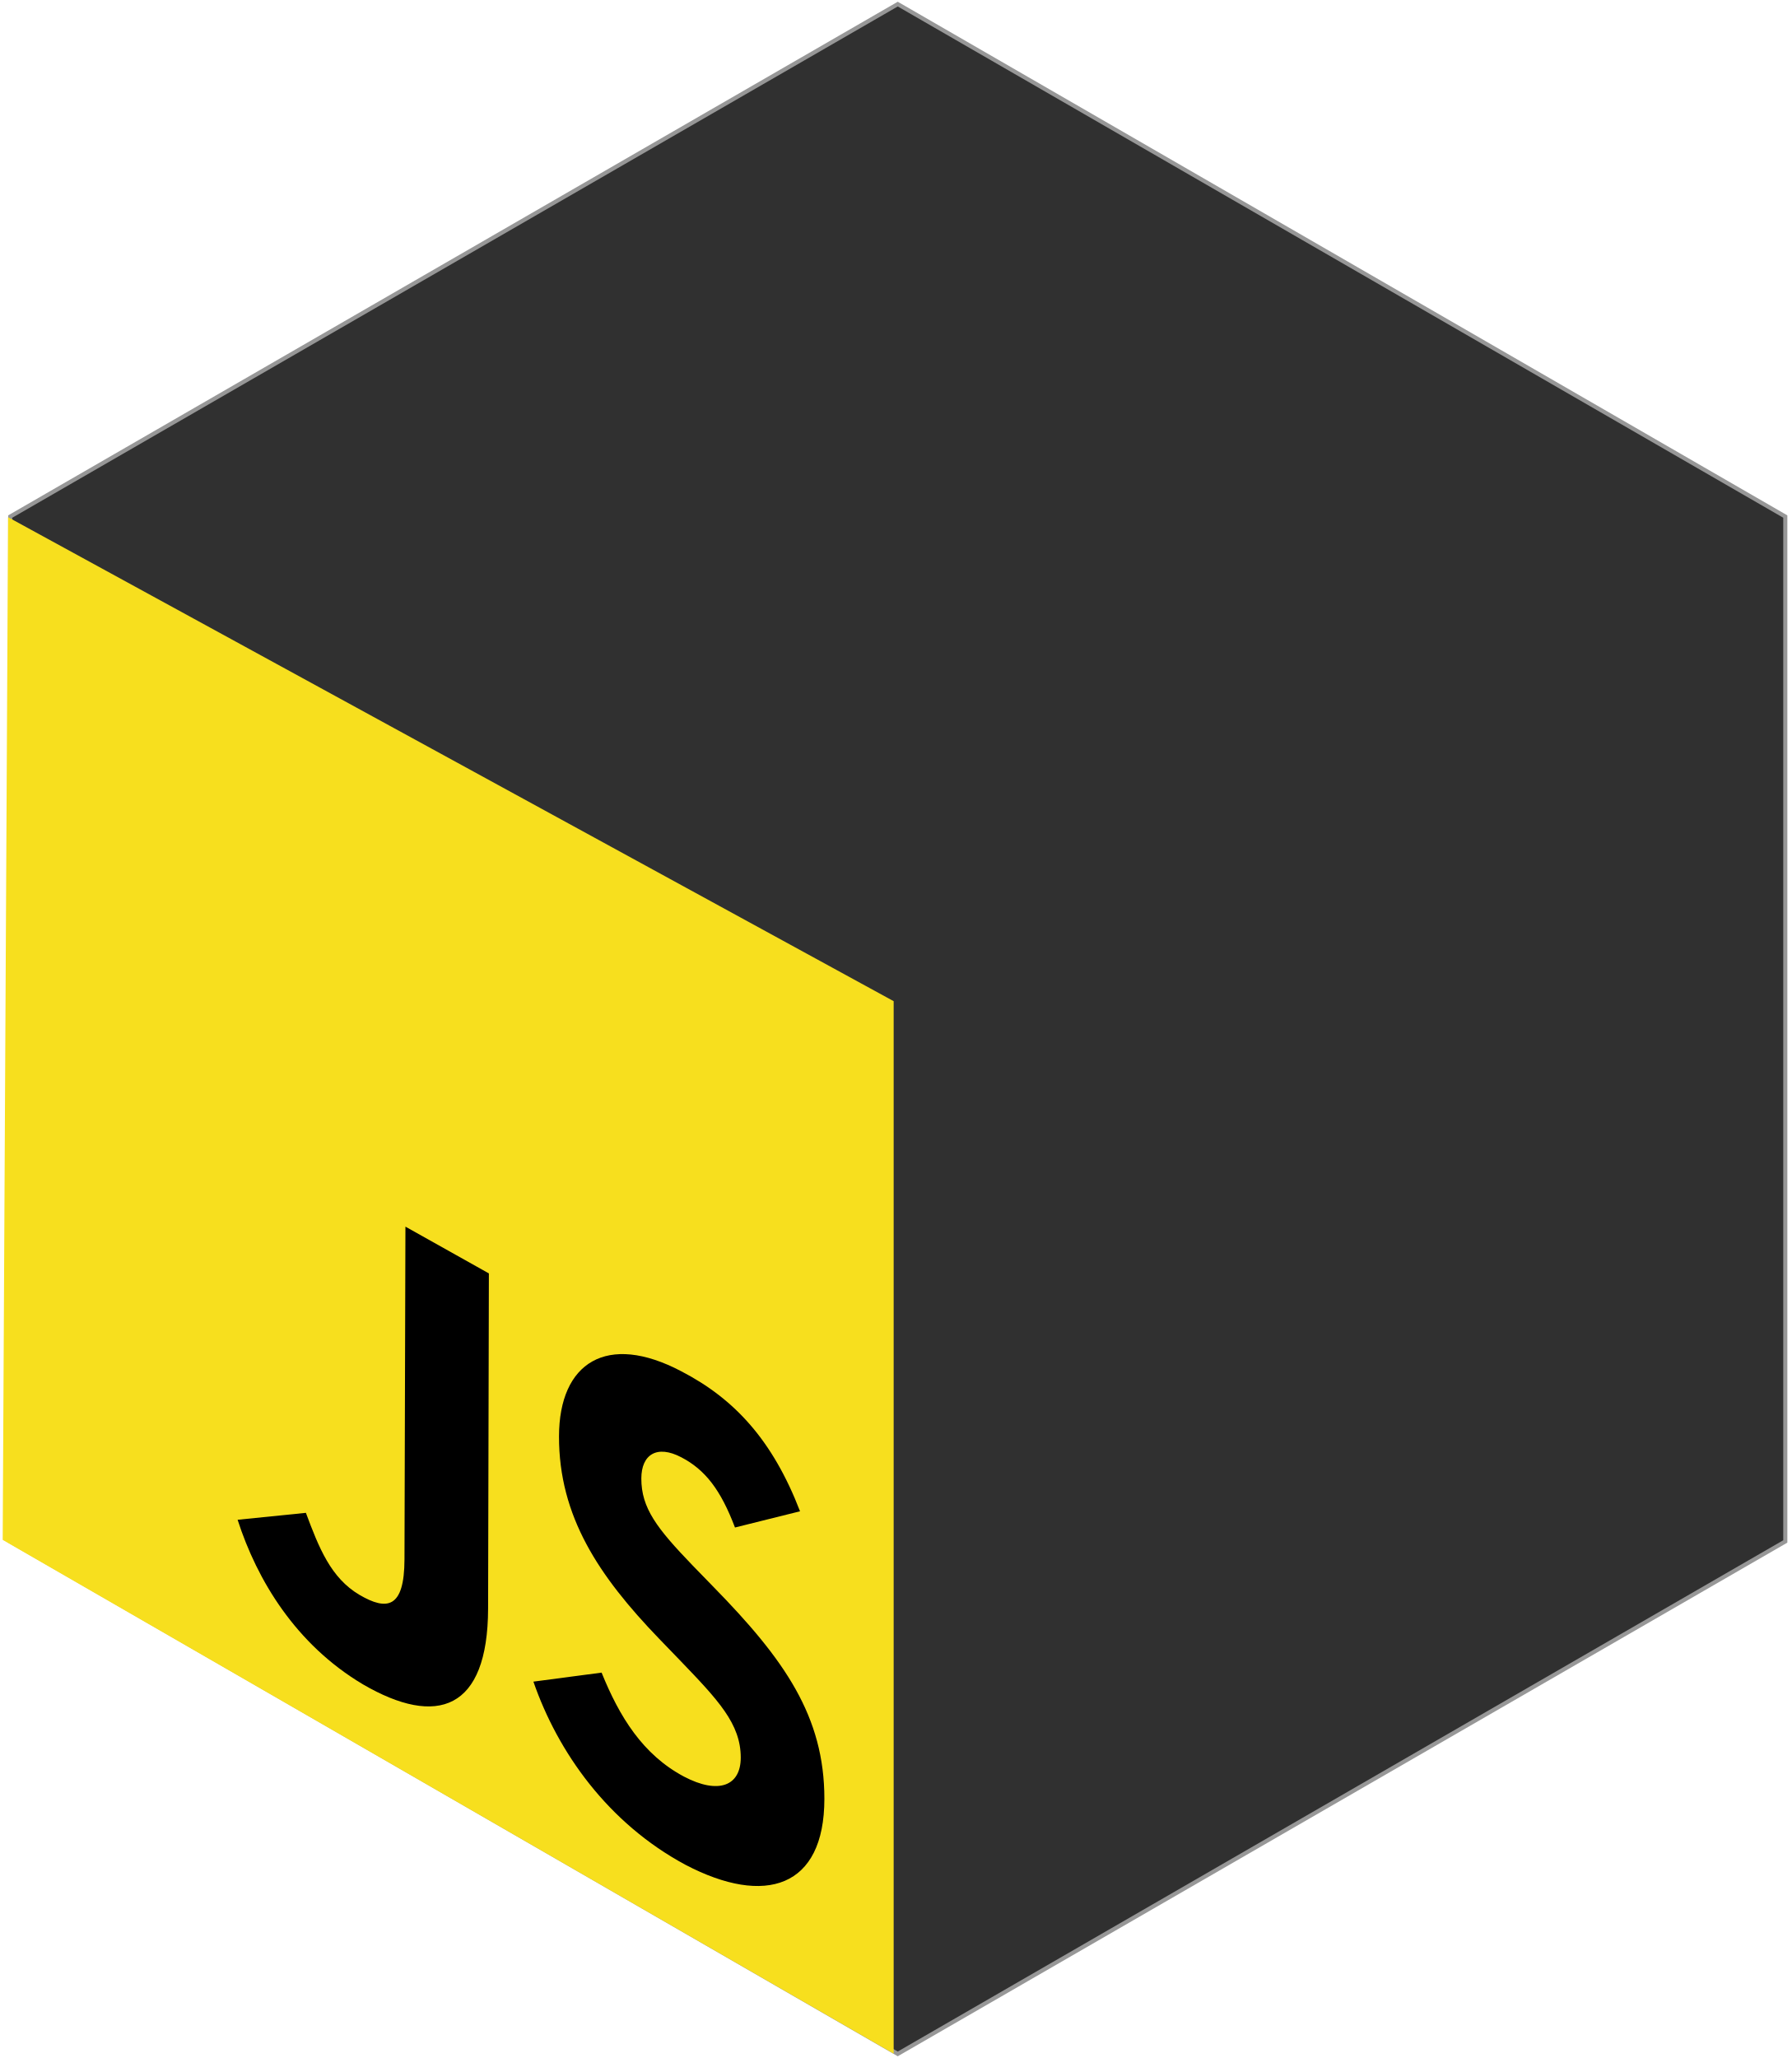
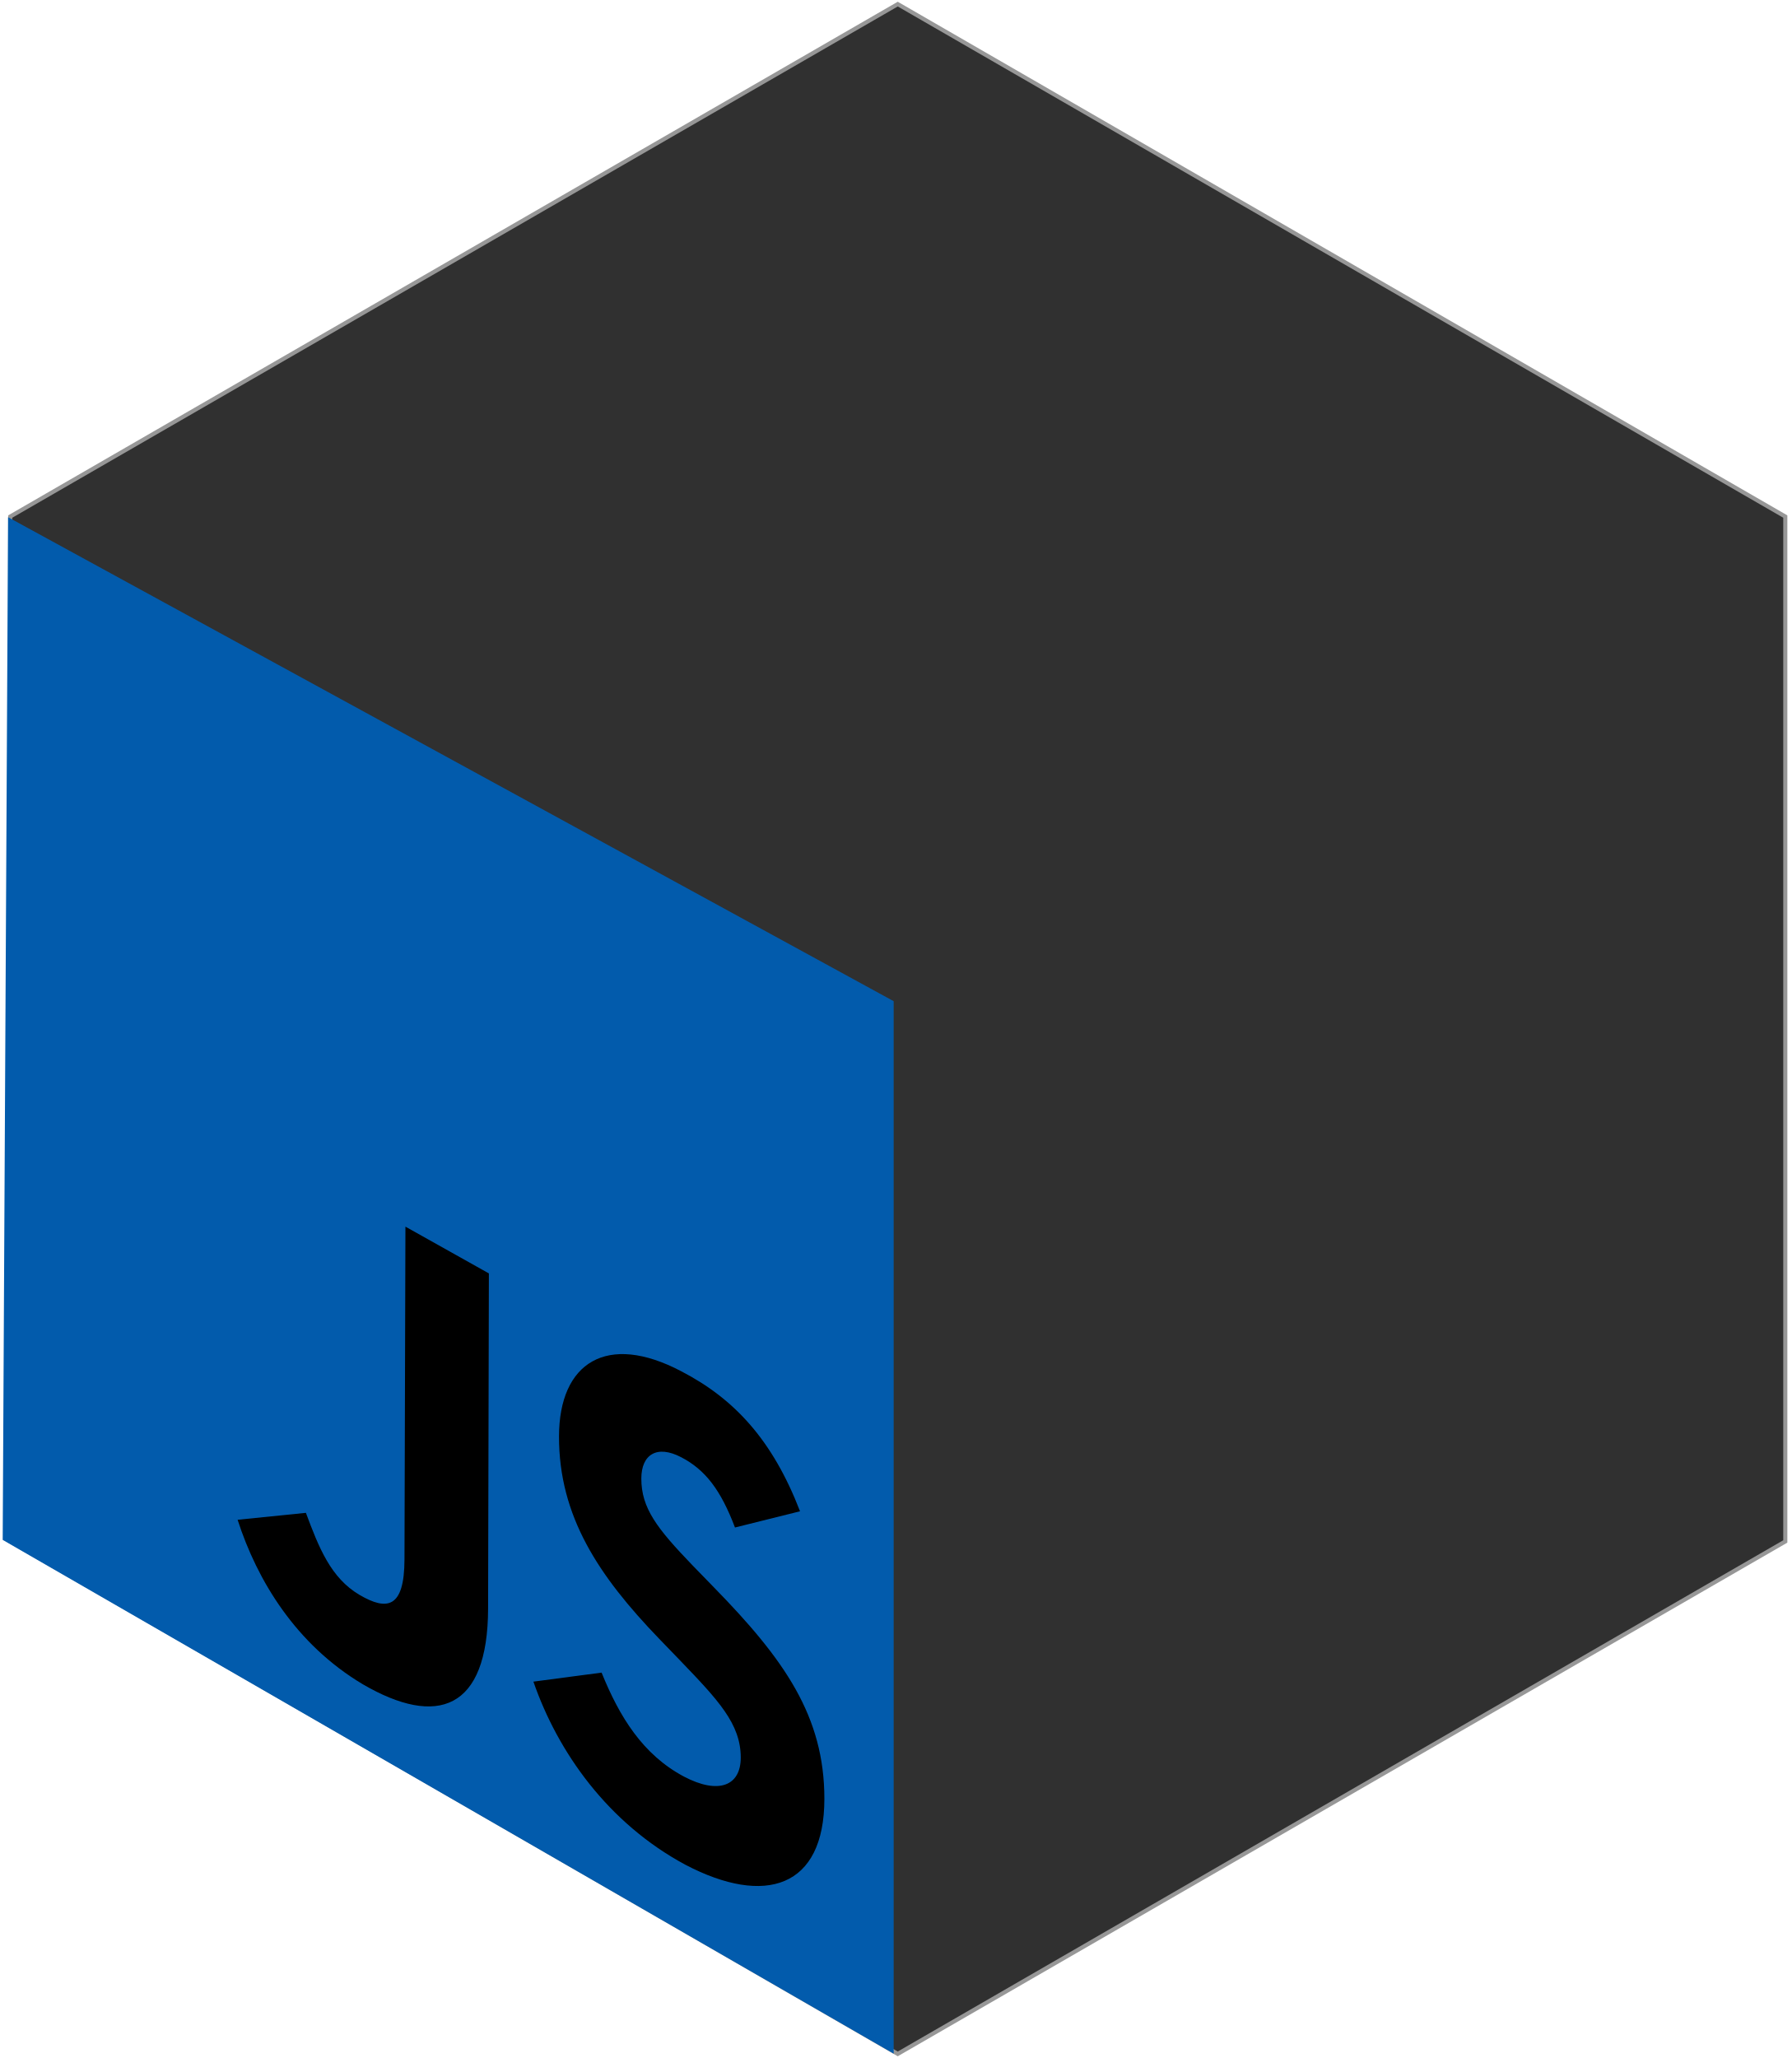
<svg xmlns="http://www.w3.org/2000/svg" width="437px" height="502px" viewBox="0 0 437 502" version="1.1">
  <defs />
  <g id="Page-1" stroke="none" stroke-width="1" fill="none" fill-rule="evenodd">
    <g id="node-js" transform="translate(1, 1)">
      <polygon id="Polygon-6" stroke="#979797" fill="#303030" points="218 0 434.506 125 434.506 375 218 500 1.494 375 1.494 125 " />
      <g id="logo" transform="translate(0, 125)">
-         <path d="M217,118.214 L0.972,0.16 L-0.342,249.619 L217,374.938 L217,118.214 Z" id="background" fill="#F7DF1E" />
+         <path d="M217,118.214 L0.972,0.16 L-0.342,249.619 L217,374.938 L217,118.214 Z" id="background" fill="#025bac" />
        <path d="M73.621,243.022 C76.803,251.559 79.701,258.903 86.695,263.032 C93.4,266.954 97.636,266.34 97.67,254.399 L97.901,173.211 L118.258,184.618 L118.066,266.361 C118.008,291.163 105.587,295.376 87.504,284.839 C71.173,275.104 61.73,259.515 56.964,244.712" id="j" fill="#000000" />
        <path d="M145.753,281.994 C150.112,292.767 155.786,302.003 165.843,307.355 C174.297,311.797 179.693,309.613 179.699,302.732 C179.706,294.476 174.174,288.678 164.857,278.979 L159.763,273.704 C145.065,258.444 135.326,243.882 135.364,224.348 C135.399,206.358 147.058,198.911 165.235,208.515 C178.177,215.222 187.479,225.313 194.161,242.643 L178.292,246.597 C174.807,237.399 171.028,232.514 165.209,229.477 C159.244,226.341 155.455,228.802 155.447,234.638 C155.436,241.849 159.217,246.776 167.944,255.841 L173.036,261.079 C190.354,278.768 200.107,292.653 200.099,312.801 C200.09,334.5 185.649,339.024 166.254,328.895 C147.297,318.722 135.069,301.38 129.121,284.194" id="s" fill="#000000" />
      </g>
    </g>
  </g>
</svg>
